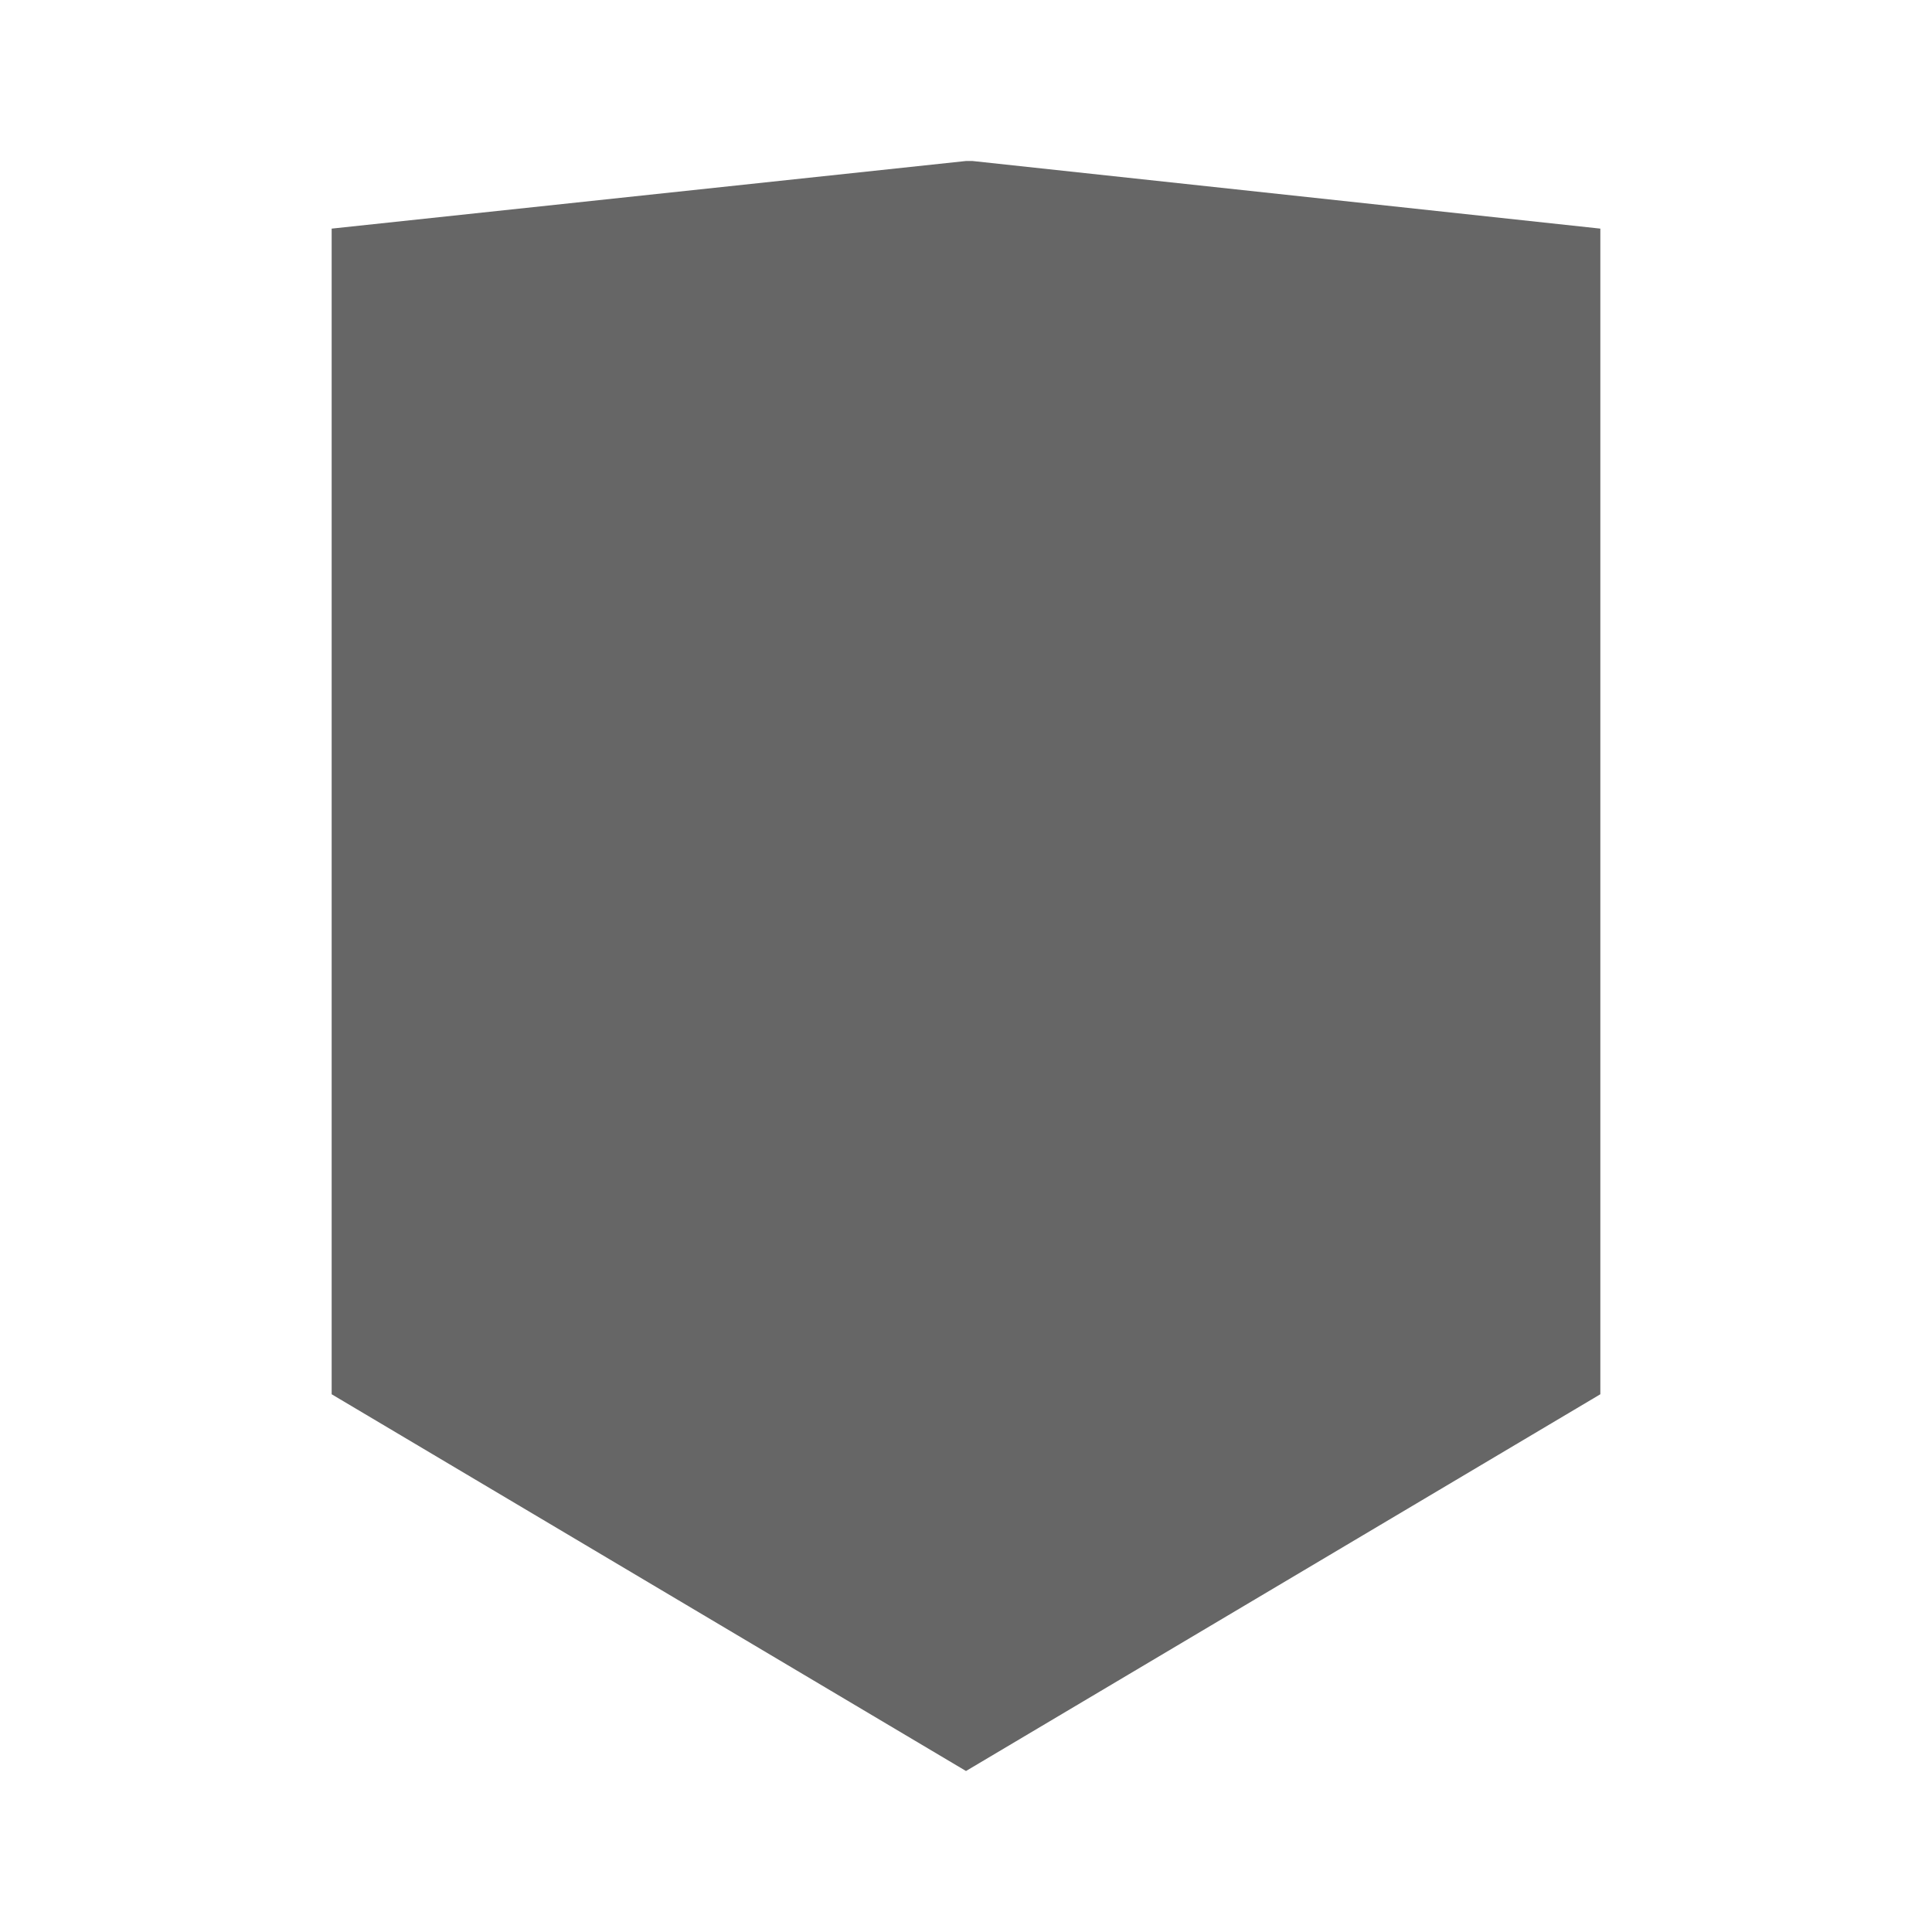
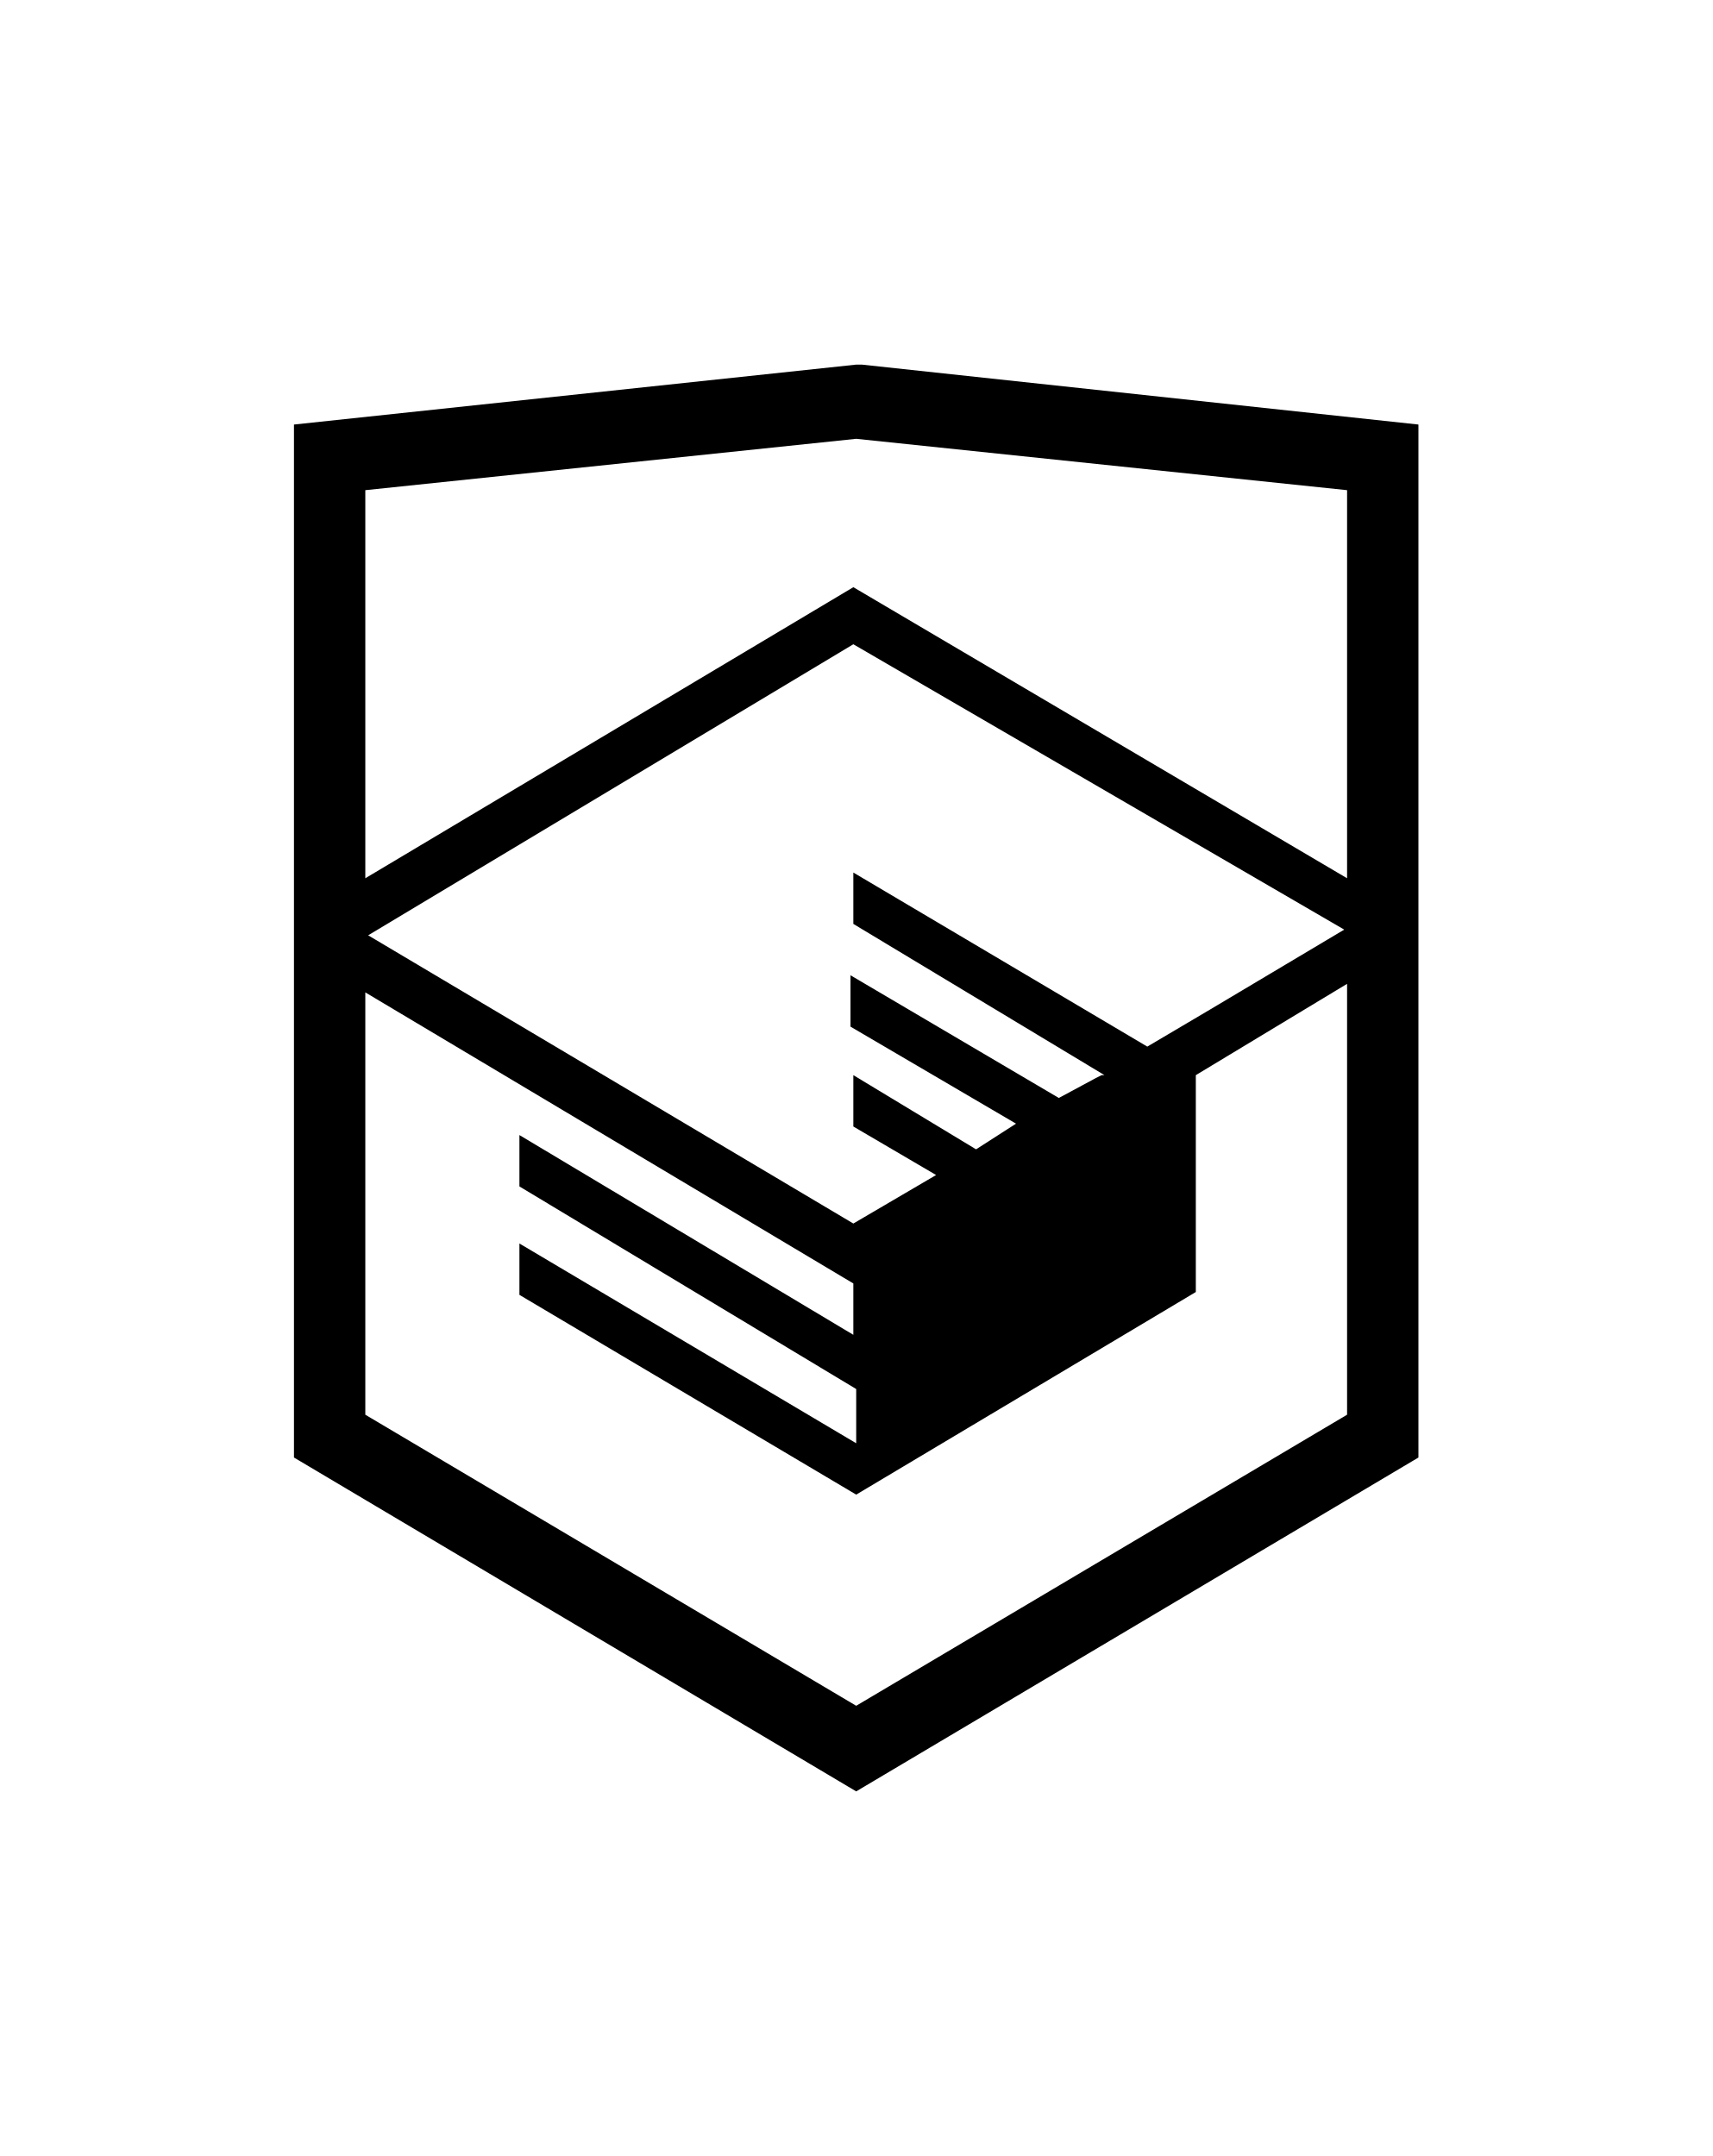
- <svg xmlns="http://www.w3.org/2000/svg" viewBox="0 0 60 60">
-   <path fill="#666666" d="M30.2 5h-.2l-19.7 2.1v36.2l19.7 11.7 19.7-11.7v-36.2l-19.5-2.1zm17 36.8l-17.2 10.2-17.2- 10.2v-14.8l17.1 10.2v1.8l-11.7-7v1.8l11.8 7.1v1.9l-11.8-7v1.8l11.8 7 11.9-7.1v-7.6l5.3-3.2v15.1zm-.1-17l-4.7 2.8-2.2 1.3-10.3-6.1v1.8l8.8 5.3h-.1l-.2.1-1.3.7-7.3-4.3v1.8l5.8 3.4-1.4.9-4.3-2.6v1.8l2.9 1.7-2.9 1.7-17-10.1 17-10.2 17.2 10zm.1-1.8 l-17.3-10.2-17.1 10.2v-13.6l17.2-1.8 17.2 1.8v13.6z" />
+ <svg xmlns="http://www.w3.org/2000/svg" width="27" height="34" viewBox="0 0 60 60" class="logo-academy">
+   <path d="M30.2 5h-.2l-19.7 2.1v36.2l19.7 11.7 19.7-11.7v-36.2l-19.5-2.1zm17 36.8l-17.2 10.2-17.2-10.2v-14.8l17.1 10.2v1.8l-11.7-7v1.8l11.8 7.1v1.9l-11.8-7v1.8l11.8 7 11.9-7.1v-7.6l5.3-3.2v15.1zm-.1-17l-4.7 2.8-2.2 1.3-10.3-6.1v1.8l8.8 5.3h-.1l-.2.1-1.3.7-7.3-4.3v1.8l5.8 3.4-1.4.9-4.3-2.6v1.8l2.9 1.7-2.9 1.7-17-10.1 17-10.2 17.2 10zm.1-1.8l-17.3-10.2-17.1 10.2v-13.6l17.2-1.8 17.2 1.8v13.6z" />
</svg>
